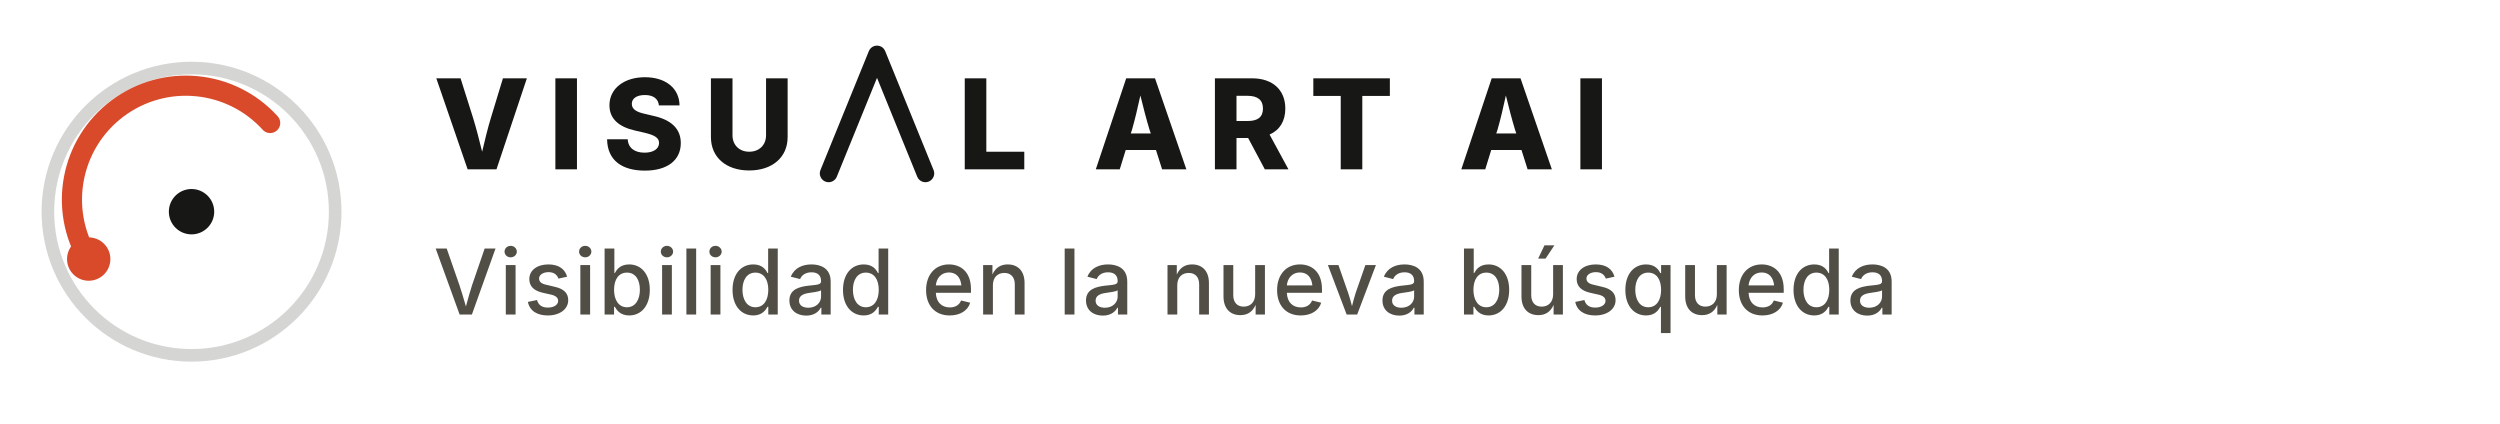
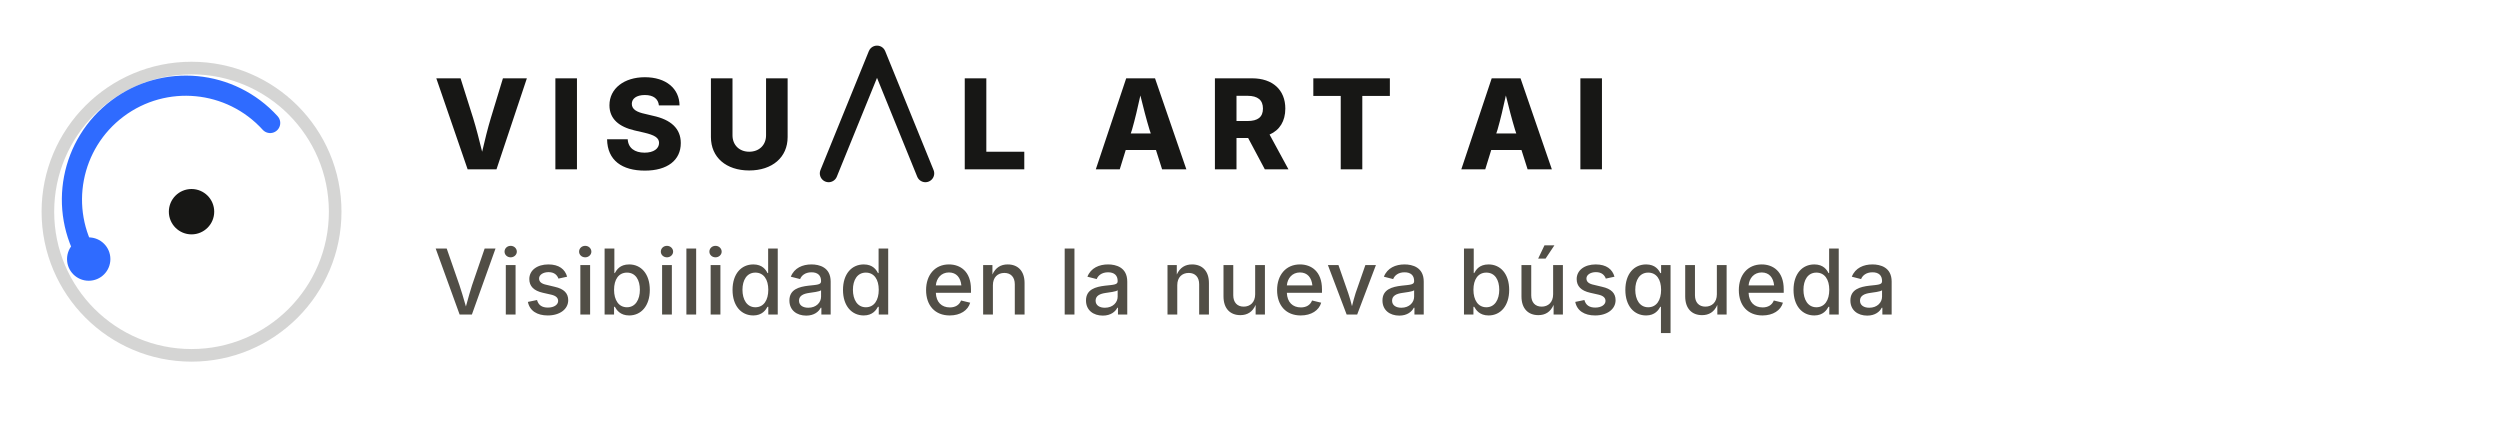
<svg xmlns="http://www.w3.org/2000/svg" width="248" height="42" viewBox="0 0 248 42" role="img" aria-labelledby="t d">
  <style>
  .word{font:780 12.4px Inter,"Helvetica Neue",Arial,sans-serif;letter-spacing:1.85px;fill:#171715}
  .tag{font:520 9px Inter,"Helvetica Neue",Arial,sans-serif;letter-spacing:.14px;fill:#514E46}
  .arc{stroke-dasharray:34;animation:arc 4.8s cubic-bezier(.22,1,.36,1) infinite}
  .dot{transform-origin:18px 18px;animation:dot 4.8s ease-in-out infinite}
  @keyframes arc{0%,14%{stroke-dashoffset:34;opacity:.28}34%,76%{stroke-dashoffset:0;opacity:1}100%{stroke-dashoffset:0;opacity:.38}}
  @keyframes dot{0%,100%{transform:scale(.92);opacity:.72}50%{transform:scale(1.18);opacity:1}}
  @media(prefers-reduced-motion:reduce){.arc,.dot{animation:none}.arc{stroke-dashoffset:0}}
</style>
  <g transform="translate(1 3)">
    <circle cx="18" cy="18" r="14.25" fill="none" stroke="#171715" stroke-opacity=".18" stroke-width="1.25" />
-     <path class="arc" d="M7.8 22.7A11.3 11.3 0 0 1 25.8 9.2" fill="none" stroke="#D94A2B" stroke-width="2" stroke-linecap="round" />
-     <circle class="dot" cx="7.8" cy="22.7" r="2.15" fill="#D94A2B" />
+     <path class="arc" d="M7.8 22.7A11.3 11.3 0 0 1 25.8 9.2" fill="none" stroke="#2F6BFF" stroke-width="2" stroke-linecap="round" />
+     <circle class="dot" cx="7.8" cy="22.7" r="2.15" fill="#2F6BFF" />
    <circle cx="18" cy="18" r="2.25" fill="#171715" />
  </g>
  <text x="43" y="16.8" class="word">VISU</text>
  <path d="M82.2 17.2L87 5.4l4.8 11.8" fill="none" stroke="#171715" stroke-width="1.75" stroke-linecap="round" stroke-linejoin="round" />
  <text x="95" y="16.8" class="word">L ART AI</text>
  <text x="43" y="31.2" class="tag">Visibilidad en la nueva búsqueda</text>
</svg>
